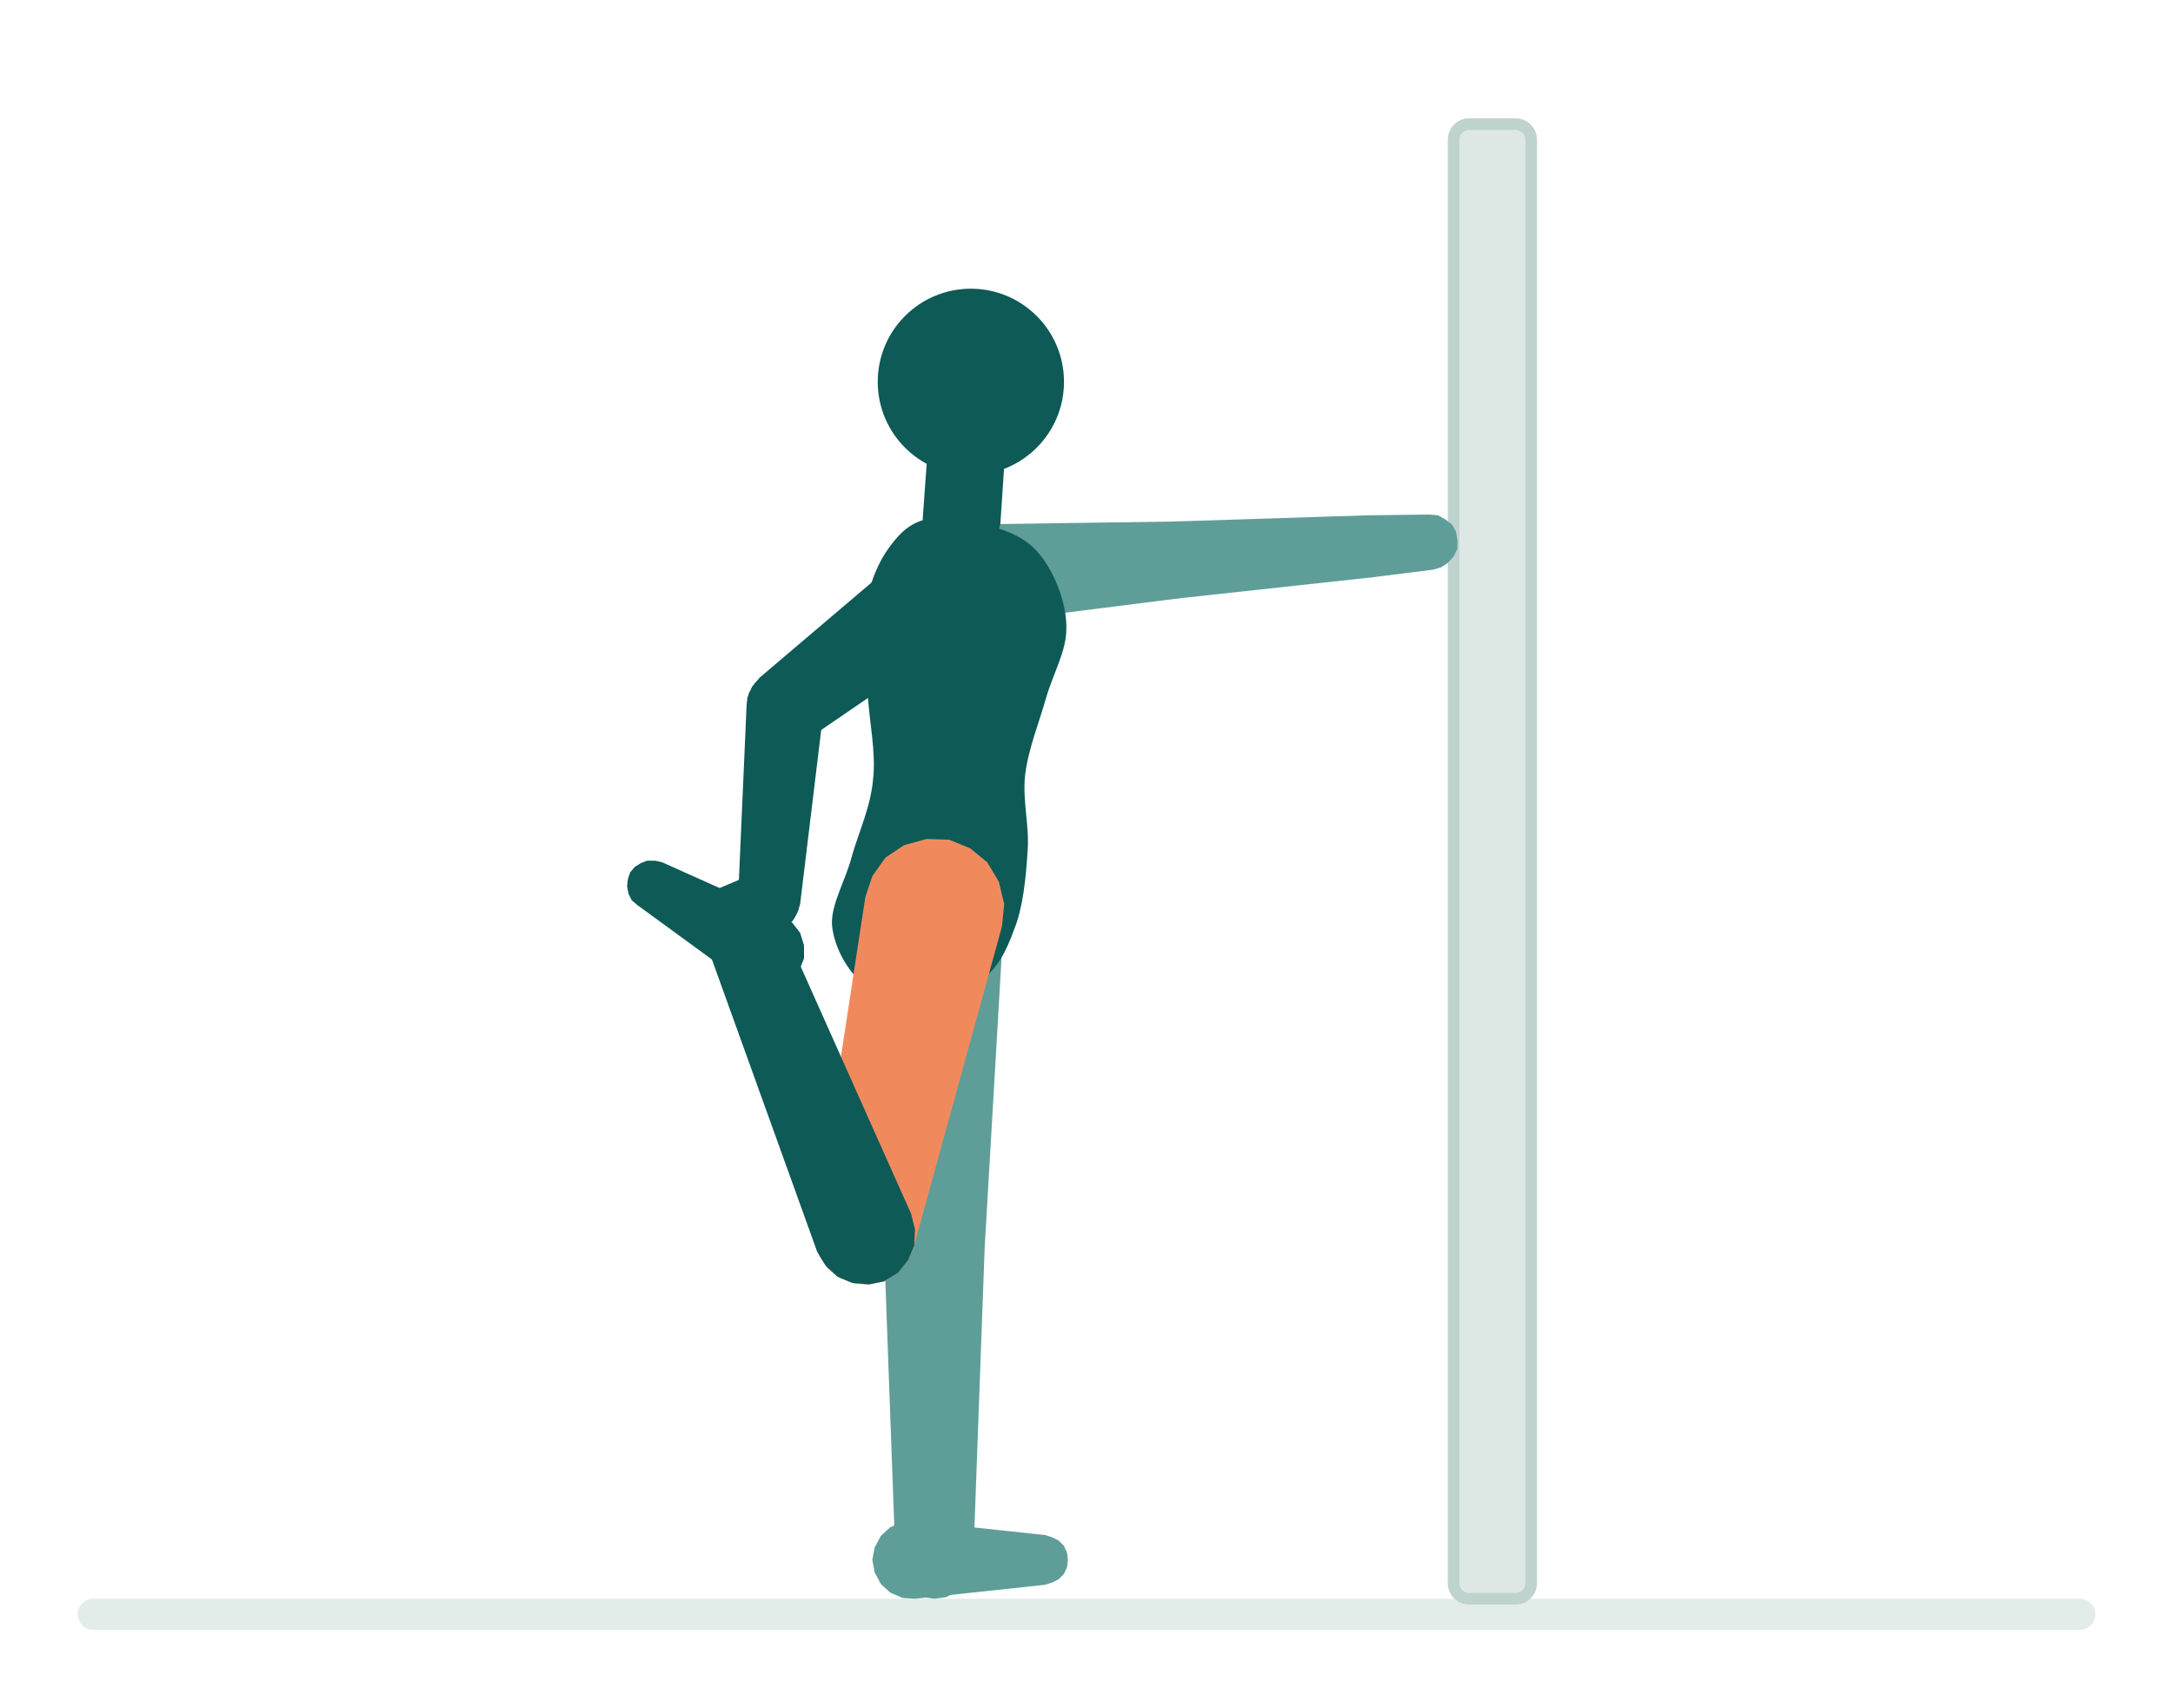
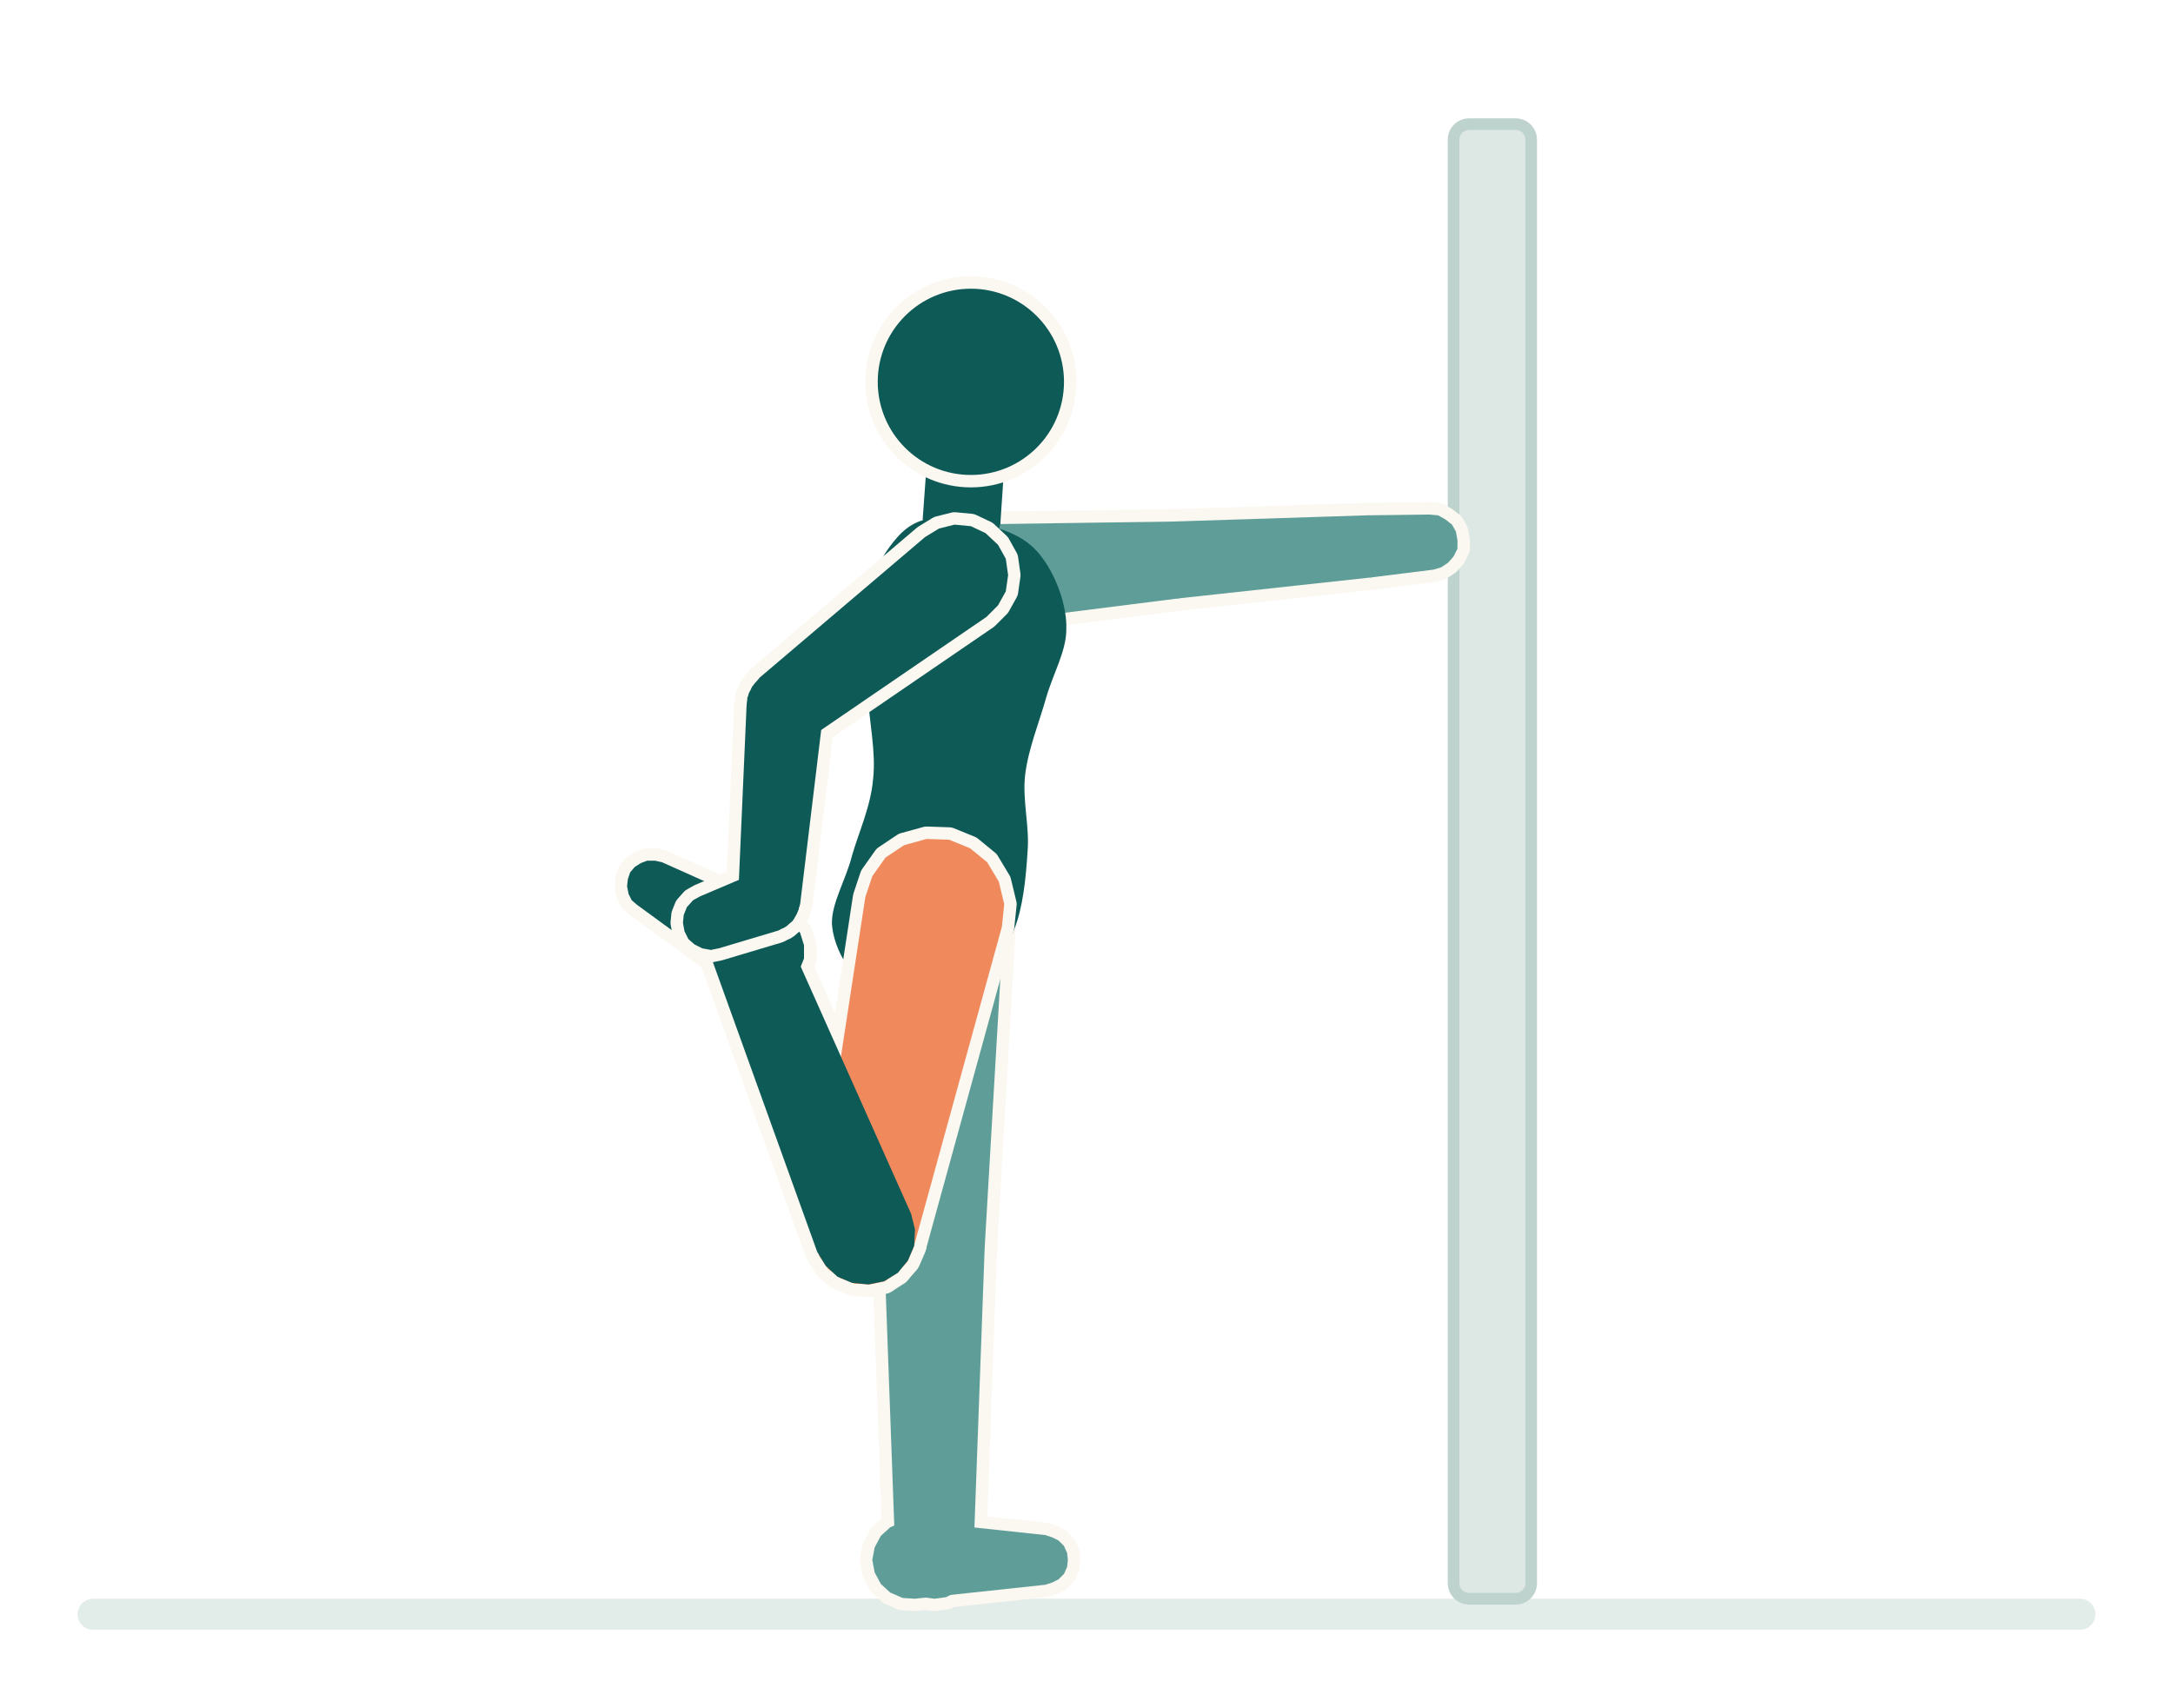
<svg xmlns="http://www.w3.org/2000/svg" viewBox="-120.4 -117 280 220" width="280" height="220">
  <defs>
    <clipPath id="ej-048-torso">
      <path d="M9.4 -48.5C11.9 -47.5 13.3 -46.2 14.6 -44.1C15.9 -42 17.1 -38.7 17 -35.9C17 -33.1 15.3 -30.2 14.4 -27.1C13.5 -23.9 12.1 -20.5 11.7 -17.2C11.3 -13.9 12.3 -10.5 12 -7.2C11.8 -3.9 11.4 0 10.3 2.7C9.3 5.5 8.1 7.9 5.9 9.4C3.7 10.9 -0.2 11.8 -2.8 11.8C-5.4 11.8 -8 11 -9.7 9.3C-11.4 7.7 -13 4.8 -13.2 2.1C-13.3 -0.6 -11.4 -3.6 -10.6 -6.8C-9.7 -9.9 -8.2 -13.1 -7.9 -16.6C-7.5 -20.1 -8.4 -24 -8.6 -27.7C-8.8 -31.4 -9.3 -35.6 -8.8 -38.7C-8.4 -41.9 -7.2 -44.6 -5.8 -46.5C-4.4 -48.4 -3 -49.8 -0.5 -50.2C2 -50.5 6.9 -49.5 9.4 -48.5Z" />
    </clipPath>
  </defs>
  <line x1="-108.4" y1="91" x2="147.6" y2="91" stroke="#E2ECE9" stroke-width="4" stroke-linecap="round" />
  <rect x="66.9" y="-101" width="10" height="190" rx="2" fill="#DDE8E5" stroke="#BFD3CE" stroke-width="1.5" />
-   <path d="M30.9 -49.8L32.3 -49.6L33.7 -49L34.8 -48L35.6 -46.7L35.9 -45.2L35.8 -43.7L35.2 -42.3L34.3 -41.1L33 -40.3L31.5 -39.9L3.8 -36.4L1.7 -36.5L-0.3 -37.3L-1.9 -38.6L-3 -40.4L-3.5 -42.4L-3.3 -44.5L-2.4 -46.5L-1 -48L0.8 -49L2.9 -49.4Z" fill="#5F9E98" />
-   <path d="M55.8 -50.6L57 -50.4L58.1 -49.9L59 -49.1L59.6 -48.1L59.9 -46.9L59.8 -45.7L59.3 -44.5L58.5 -43.6L57.5 -42.9L56.3 -42.6L31.5 -39.9L29.9 -40L28.4 -40.5L27.2 -41.6L26.3 -42.9L25.9 -44.5L26.1 -46.1L26.7 -47.6L27.8 -48.8L29.2 -49.5L30.8 -49.8Z" fill="#5F9E98" />
-   <path d="M63.8 -50.7L64.9 -50.6L65.8 -50.1L66.7 -49.4L67.2 -48.5L67.4 -47.4L67.4 -46.3L66.9 -45.3L66.2 -44.5L65.3 -43.9L64.3 -43.6L56.3 -42.6L55.1 -42.7L53.9 -43.1L52.9 -44L52.2 -45.1L51.9 -46.3L52 -47.6L52.5 -48.8L53.4 -49.7L54.5 -50.4L55.8 -50.6Z" fill="#5F9E98" />
-   <path d="M6.5 43.4L6.1 45.3L5.1 47L3.7 48.3L1.9 49.2L0 49.5L-1.9 49.2L-3.7 48.3L-5.1 47L-6.1 45.3L-6.5 43.4L-9 0.5L-8.7 -2.4L-7.5 -5L-5.5 -7.2L-2.9 -8.5L0 -9L2.9 -8.5L5.5 -7.2L7.5 -5L8.7 -2.4L9 0.5Z" fill="#5F9E98" />
-   <path d="M5 84.2L4.7 85.7L4 87L2.9 88.1L1.5 88.8L0 89L-1.5 88.8L-2.9 88.1L-4 87L-4.7 85.7L-5 84.2L-6.5 43.2L-6.2 41.2L-5.3 39.3L-3.9 37.8L-2.1 36.8L0 36.5L2.1 36.8L3.9 37.8L5.3 39.3L6.2 41.2L6.5 43.2Z" fill="#5F9E98" />
-   <path d="M14.3 80.8L15.2 81.1L16 81.5L16.7 82.2L17.1 83.1L17.2 84L17.1 84.9L16.7 85.8L16 86.5L15.2 86.9L14.3 87.2L-2.5 89L-4.1 88.9L-5.7 88.2L-6.9 87.1L-7.7 85.6L-8 84L-7.7 82.4L-6.9 80.9L-5.7 79.8L-4.1 79.1L-2.5 79Z" fill="#5F9E98" />
+   <g>
+     <path d="M30.9 -49.8L32.3 -49.6L33.7 -49L34.8 -48L35.6 -46.7L35.9 -45.2L35.8 -43.7L35.2 -42.3L34.3 -41.1L33 -40.3L31.5 -39.9L3.8 -36.4L1.7 -36.5L-0.3 -37.3L-1.9 -38.6L-3 -40.4L-3.5 -42.4L-3.3 -44.5L-2.4 -46.5L-1 -48L0.8 -49L2.9 -49.4Z" fill="#FBF7F1" stroke="#FBF7F1" stroke-width="3.2" stroke-linejoin="round" />
+     <path d="M55.8 -50.6L57 -50.4L58.1 -49.9L59 -49.1L59.6 -48.1L59.9 -46.9L59.8 -45.7L59.3 -44.5L58.5 -43.6L57.5 -42.9L56.3 -42.6L31.5 -39.9L29.9 -40L28.4 -40.5L27.2 -41.6L26.3 -42.9L25.9 -44.5L26.1 -46.1L26.7 -47.6L27.8 -48.8L29.2 -49.5L30.8 -49.8Z" fill="#FBF7F1" stroke="#FBF7F1" stroke-width="3.2" stroke-linejoin="round" />
+     <path d="M63.8 -50.7L64.9 -50.6L65.8 -50.1L66.7 -49.4L67.2 -48.5L67.4 -47.4L67.4 -46.3L66.9 -45.3L66.2 -44.5L65.3 -43.9L64.3 -43.6L56.3 -42.6L55.1 -42.7L53.9 -43.1L52.9 -44L52.2 -45.1L51.9 -46.3L52 -47.6L52.5 -48.8L53.4 -49.7L54.5 -50.4L55.8 -50.6Z" fill="#FBF7F1" stroke="#FBF7F1" stroke-width="3.2" stroke-linejoin="round" />
+     <path d="M30.9 -49.8L32.3 -49.6L33.7 -49L34.8 -48L35.6 -46.7L35.9 -45.2L35.8 -43.7L35.2 -42.3L34.3 -41.1L33 -40.3L31.5 -39.9L3.8 -36.4L1.7 -36.5L-0.3 -37.3L-1.9 -38.6L-3 -40.4L-3.5 -42.4L-3.3 -44.5L-2.4 -46.5L-1 -48L0.8 -49L2.9 -49.4Z" fill="#5F9E98" />
+     <path d="M55.8 -50.6L57 -50.4L58.1 -49.9L59 -49.1L59.6 -48.1L59.9 -46.9L59.8 -45.7L59.3 -44.5L58.5 -43.6L57.5 -42.9L56.3 -42.6L31.5 -39.9L29.9 -40L28.4 -40.5L27.2 -41.6L26.3 -42.9L25.9 -44.5L26.1 -46.1L26.7 -47.6L27.8 -48.8L29.2 -49.5L30.8 -49.8Z" fill="#5F9E98" />
+     <path d="M63.8 -50.7L64.9 -50.6L65.8 -50.1L66.7 -49.4L67.2 -48.5L67.4 -47.4L67.4 -46.3L66.9 -45.3L66.2 -44.5L65.3 -43.9L64.3 -43.6L56.3 -42.6L55.1 -42.7L53.9 -43.1L52.9 -44L52.2 -45.1L51.9 -46.3L52 -47.6L52.5 -48.8L53.4 -49.7L54.5 -50.4L55.8 -50.6Z" fill="#5F9E98" />
+   </g>
+   <g>
+     <path d="M6.5 43.4L6.1 45.3L5.1 47L3.7 48.3L1.9 49.2L0 49.5L-1.9 49.2L-3.7 48.3L-5.1 47L-6.1 45.3L-6.5 43.4L-9 0.5L-8.7 -2.4L-7.5 -5L-5.5 -7.2L-2.9 -8.5L0 -9L2.9 -8.5L5.5 -7.2L7.5 -5L8.7 -2.4L9 0.5Z" fill="#FBF7F1" stroke="#FBF7F1" stroke-width="3.2" stroke-linejoin="round" />
+     <path d="M5 84.2L4.7 85.7L4 87L2.9 88.1L1.5 88.8L0 89L-1.5 88.8L-2.9 88.1L-4 87L-4.7 85.7L-5 84.2L-6.5 43.2L-6.2 41.2L-5.3 39.3L-3.9 37.8L-2.1 36.8L0 36.5L2.1 36.8L3.9 37.8L5.3 39.3L6.2 41.2L6.5 43.2Z" fill="#FBF7F1" stroke="#FBF7F1" stroke-width="3.2" stroke-linejoin="round" />
+     <path d="M14.3 80.8L15.2 81.1L16 81.5L16.7 82.2L17.1 83.1L17.2 84L17.1 84.9L16.7 85.8L16 86.5L15.2 86.9L14.3 87.2L-2.5 89L-4.1 88.9L-5.7 88.2L-6.9 87.1L-7.7 85.6L-8 84L-7.7 82.4L-6.9 80.9L-5.7 79.8L-4.1 79.1L-2.5 79Z" fill="#FBF7F1" stroke="#FBF7F1" stroke-width="3.2" stroke-linejoin="round" />
+     <path d="M6.5 43.4L6.1 45.3L5.1 47L3.7 48.3L1.9 49.2L0 49.5L-1.9 49.2L-3.7 48.3L-5.1 47L-6.1 45.3L-6.5 43.4L-9 0.5L-8.7 -2.4L-7.5 -5L-5.5 -7.2L-2.9 -8.5L0 -9L2.9 -8.5L5.5 -7.2L7.5 -5L8.7 -2.4L9 0.5Z" fill="#5F9E98" />
+     <path d="M5 84.2L4.7 85.7L4 87L2.9 88.1L1.5 88.8L0 89L-1.5 88.8L-2.9 88.1L-4 87L-4.7 85.7L-5 84.2L-6.5 43.2L-6.2 41.2L-5.3 39.3L-3.9 37.8L-2.1 36.8L0 36.5L2.1 36.8L3.9 37.8L5.3 39.3L6.2 41.2L6.5 43.2Z" fill="#5F9E98" />
+     <path d="M14.3 80.8L15.2 81.1L16 81.5L16.7 82.2L17.1 83.1L17.2 84L17.1 84.9L16.7 85.8L16 86.5L15.2 86.9L14.3 87.2L-2.5 89L-4.1 88.9L-5.7 88.2L-6.9 87.1L-7.7 85.6L-8 84L-7.7 82.4L-6.9 80.9L-5.7 79.8L-4.1 79.1L-2.5 79Z" fill="#5F9E98" />
+   </g>
  <path d="M-0.2 -68.2L0.1 -69.7L0.9 -71L2.1 -72.1L3.5 -72.7L5.1 -72.8L6.6 -72.5L8 -71.7L9 -70.5L9.6 -69L9.7 -67.5L8.5 -49.5L8.1 -48L7.3 -46.7L6.1 -45.6L4.7 -45L3.1 -44.9L1.6 -45.2L0.3 -46L-0.8 -47.2L-1.4 -48.7L-1.5 -50.2Z" fill="#0E5A57" />
  <path d="M9.4 -48.5C11.9 -47.5 13.3 -46.2 14.6 -44.1C15.9 -42 17.1 -38.7 17 -35.9C17 -33.1 15.3 -30.2 14.4 -27.1C13.5 -23.9 12.1 -20.5 11.7 -17.2C11.3 -13.9 12.3 -10.5 12 -7.2C11.8 -3.9 11.4 0 10.3 2.7C9.3 5.5 8.1 7.9 5.9 9.4C3.7 10.9 -0.2 11.8 -2.8 11.8C-5.4 11.8 -8 11 -9.7 9.3C-11.4 7.7 -13 4.8 -13.2 2.1C-13.3 -0.6 -11.4 -3.6 -10.6 -6.8C-9.7 -9.9 -8.2 -13.1 -7.9 -16.6C-7.5 -20.1 -8.4 -24 -8.6 -27.7C-8.8 -31.4 -9.3 -35.6 -8.8 -38.7C-8.4 -41.9 -7.2 -44.6 -5.8 -46.5C-4.4 -48.4 -3 -49.8 -0.5 -50.2C2 -50.5 6.9 -49.5 9.4 -48.5Z" fill="#0E5A57" />
-   <circle cx="4.7" cy="-67.8" r="12" fill="#0E5A57" />
-   <path d="M-2.7 43.8L-3.5 45.6L-4.8 47L-6.4 48.1L-8.3 48.5L-10.3 48.4L-12.1 47.7L-13.7 46.5L-14.8 44.9L-15.4 43L-15.4 41.1L-8.9 -1.4L-8 -4.1L-6.3 -6.5L-3.9 -8.1L-1 -8.9L1.9 -8.8L4.6 -7.7L6.8 -5.9L8.3 -3.4L9 -0.5L8.7 2.4Z" fill="#F08A5D" />
-   <path d="M-29 5.7L-29.3 4.2L-29.1 2.7L-28.5 1.3L-27.5 0.2L-26.2 -0.6L-24.7 -0.9L-23.2 -0.8L-21.7 -0.3L-20.6 0.7L-19.7 2L-3 39.4L-2.5 41.4L-2.6 43.5L-3.4 45.4L-4.7 47L-6.5 48.1L-8.5 48.5L-10.6 48.3L-12.5 47.5L-14 46.1L-15.1 44.3Z" fill="#0E5A57" />
-   <path d="M-38.3 -0.4L-39 -1L-39.4 -1.8L-39.6 -2.8L-39.5 -3.7L-39.2 -4.6L-38.6 -5.3L-37.8 -5.8L-37 -6.1L-36 -6.1L-35.1 -5.9L-19.7 1L-18.3 1.9L-17.3 3.2L-16.8 4.8L-16.8 6.5L-17.4 8L-18.4 9.3L-19.9 10.2L-21.5 10.5L-23.2 10.3L-24.6 9.6Z" fill="#0E5A57" />
-   <path d="M-16.4 -21.7L-17.8 -21.1L-19.3 -20.9L-20.8 -21.1L-22.1 -21.8L-23.2 -22.8L-23.9 -24.2L-24.2 -25.6L-24.1 -27.1L-23.5 -28.5L-22.5 -29.7L-1.2 -47.8L0.6 -48.9L2.6 -49.4L4.7 -49.2L6.6 -48.3L8.2 -46.8L9.2 -45L9.5 -42.9L9.2 -40.8L8.2 -39L6.7 -37.5Z" fill="#0E5A57" />
-   <path d="M-17.3 -0.5L-17.7 0.7L-18.3 1.7L-19.3 2.5L-20.4 2.9L-21.6 3L-22.8 2.7L-23.9 2.1L-24.7 1.2L-25.2 0.1L-25.3 -1.1L-24.2 -26.1L-23.9 -27.7L-23.1 -29L-21.9 -30.1L-20.4 -30.7L-18.8 -30.9L-17.3 -30.5L-15.9 -29.6L-14.9 -28.4L-14.3 -26.9L-14.3 -25.3Z" fill="#0E5A57" />
-   <path d="M-27.8 5.2L-28.8 5.4L-29.9 5.2L-30.9 4.7L-31.7 4L-32.2 3L-32.4 1.9L-32.3 0.9L-31.9 -0.1L-31.1 -1L-30.2 -1.5L-22.9 -4.6L-21.6 -4.9L-20.3 -4.8L-19.1 -4.3L-18.2 -3.4L-17.5 -2.3L-17.3 -1.1L-17.5 0.2L-18.1 1.4L-19 2.3L-20.1 2.9Z" fill="#0E5A57" />
+   <circle cx="4.7" cy="-67.8" r="12" fill="#0E5A57" stroke="#FBF7F1" stroke-width="3.2" paint-order="stroke" />
+   <g>
+     <path d="M-2.7 43.8L-3.5 45.6L-4.8 47L-6.4 48.1L-8.3 48.5L-10.3 48.4L-12.1 47.7L-13.7 46.5L-14.8 44.9L-15.4 43L-15.4 41.1L-8.9 -1.4L-8 -4.1L-6.3 -6.5L-3.9 -8.1L-1 -8.9L1.9 -8.8L4.6 -7.7L6.8 -5.9L8.3 -3.4L9 -0.5L8.7 2.4Z" fill="#FBF7F1" stroke="#FBF7F1" stroke-width="3.2" stroke-linejoin="round" />
+     <path d="M-29 5.7L-29.3 4.2L-29.1 2.7L-28.5 1.3L-27.5 0.2L-26.2 -0.6L-24.7 -0.9L-23.2 -0.8L-21.7 -0.3L-20.6 0.7L-19.7 2L-3 39.4L-2.5 41.4L-2.6 43.5L-3.4 45.4L-4.7 47L-6.5 48.1L-8.5 48.5L-10.6 48.3L-12.5 47.5L-14 46.1L-15.1 44.3Z" fill="#FBF7F1" stroke="#FBF7F1" stroke-width="3.2" stroke-linejoin="round" />
+     <path d="M-38.3 -0.4L-39 -1L-39.4 -1.8L-39.6 -2.8L-39.5 -3.7L-39.2 -4.6L-38.6 -5.3L-37.8 -5.8L-37 -6.1L-36 -6.1L-35.1 -5.9L-19.7 1L-18.3 1.9L-17.3 3.2L-16.8 4.8L-16.8 6.5L-17.4 8L-18.4 9.3L-19.9 10.2L-21.5 10.5L-23.2 10.3L-24.6 9.6Z" fill="#FBF7F1" stroke="#FBF7F1" stroke-width="3.2" stroke-linejoin="round" />
+     <path d="M-2.7 43.8L-3.5 45.6L-4.8 47L-6.4 48.1L-8.3 48.5L-10.3 48.4L-12.1 47.7L-13.7 46.5L-14.8 44.9L-15.4 43L-15.4 41.1L-8.9 -1.4L-8 -4.1L-6.3 -6.5L-3.9 -8.1L-1 -8.9L1.9 -8.8L4.6 -7.7L6.8 -5.9L8.3 -3.4L9 -0.5L8.7 2.4Z" fill="#F08A5D" />
+     <path d="M-29 5.7L-29.3 4.2L-29.1 2.7L-28.5 1.3L-27.5 0.2L-26.2 -0.6L-24.7 -0.9L-23.2 -0.8L-21.7 -0.3L-20.6 0.7L-19.7 2L-3 39.4L-2.5 41.4L-2.6 43.5L-3.4 45.4L-4.7 47L-6.5 48.1L-8.5 48.5L-10.6 48.3L-12.5 47.5L-14 46.1L-15.1 44.3Z" fill="#0E5A57" />
+     <path d="M-38.3 -0.4L-39 -1L-39.4 -1.8L-39.6 -2.8L-39.5 -3.7L-39.2 -4.6L-38.6 -5.3L-37.8 -5.8L-37 -6.1L-36 -6.1L-35.1 -5.9L-19.7 1L-18.3 1.9L-17.3 3.2L-16.8 4.8L-16.8 6.5L-17.4 8L-18.4 9.3L-19.9 10.2L-21.5 10.5L-23.2 10.3L-24.6 9.6Z" fill="#0E5A57" />
+   </g>
+   <g>
+     <path d="M-16.4 -21.7L-17.8 -21.1L-19.3 -20.9L-20.8 -21.1L-22.1 -21.8L-23.2 -22.8L-23.9 -24.2L-24.2 -25.6L-24.1 -27.1L-23.5 -28.5L-22.5 -29.7L-1.2 -47.8L0.6 -48.9L2.6 -49.4L4.7 -49.2L6.6 -48.3L8.2 -46.8L9.2 -45L9.5 -42.9L9.2 -40.8L8.2 -39L6.7 -37.5Z" fill="#FBF7F1" stroke="#FBF7F1" stroke-width="3.2" stroke-linejoin="round" />
+     <path d="M-17.3 -0.5L-17.7 0.7L-18.3 1.7L-19.3 2.5L-20.4 2.9L-21.6 3L-22.8 2.7L-23.9 2.1L-24.7 1.2L-25.2 0.1L-25.3 -1.1L-24.2 -26.1L-23.9 -27.7L-23.1 -29L-21.9 -30.1L-20.4 -30.7L-18.8 -30.9L-17.3 -30.5L-15.9 -29.6L-14.9 -28.4L-14.3 -26.9L-14.3 -25.3Z" fill="#FBF7F1" stroke="#FBF7F1" stroke-width="3.2" stroke-linejoin="round" />
+     <path d="M-27.8 5.2L-28.8 5.4L-29.9 5.2L-30.9 4.7L-31.7 4L-32.2 3L-32.4 1.9L-32.3 0.9L-31.9 -0.1L-31.1 -1L-30.2 -1.5L-22.9 -4.6L-21.6 -4.9L-20.3 -4.8L-19.1 -4.3L-18.2 -3.4L-17.5 -2.3L-17.3 -1.1L-17.5 0.2L-18.1 1.4L-19 2.3L-20.1 2.9Z" fill="#FBF7F1" stroke="#FBF7F1" stroke-width="3.2" stroke-linejoin="round" />
+     <path d="M-16.4 -21.7L-17.8 -21.1L-19.3 -20.9L-20.8 -21.1L-22.1 -21.8L-23.2 -22.8L-23.9 -24.2L-24.2 -25.6L-24.1 -27.1L-23.5 -28.5L-22.5 -29.7L-1.2 -47.8L0.6 -48.9L2.6 -49.4L4.7 -49.2L6.6 -48.3L8.2 -46.8L9.2 -45L9.5 -42.9L9.2 -40.8L8.2 -39L6.7 -37.5Z" fill="#0E5A57" />
+     <path d="M-17.3 -0.5L-17.7 0.7L-18.3 1.7L-19.3 2.5L-20.4 2.9L-21.6 3L-22.8 2.7L-23.9 2.1L-24.7 1.2L-25.2 0.1L-25.3 -1.1L-24.2 -26.1L-23.9 -27.7L-23.1 -29L-21.9 -30.1L-20.4 -30.7L-18.8 -30.9L-17.3 -30.5L-15.9 -29.6L-14.9 -28.4L-14.3 -26.9L-14.3 -25.3Z" fill="#0E5A57" />
+     <path d="M-27.8 5.2L-28.8 5.4L-29.9 5.2L-30.9 4.7L-31.7 4L-32.2 3L-32.4 1.9L-32.3 0.9L-31.9 -0.1L-31.1 -1L-30.2 -1.5L-22.9 -4.6L-21.6 -4.9L-20.3 -4.8L-19.1 -4.3L-18.2 -3.4L-17.5 -2.3L-17.3 -1.1L-17.5 0.2L-18.1 1.4L-19 2.3L-20.1 2.9Z" fill="#0E5A57" />
+   </g>
</svg>
